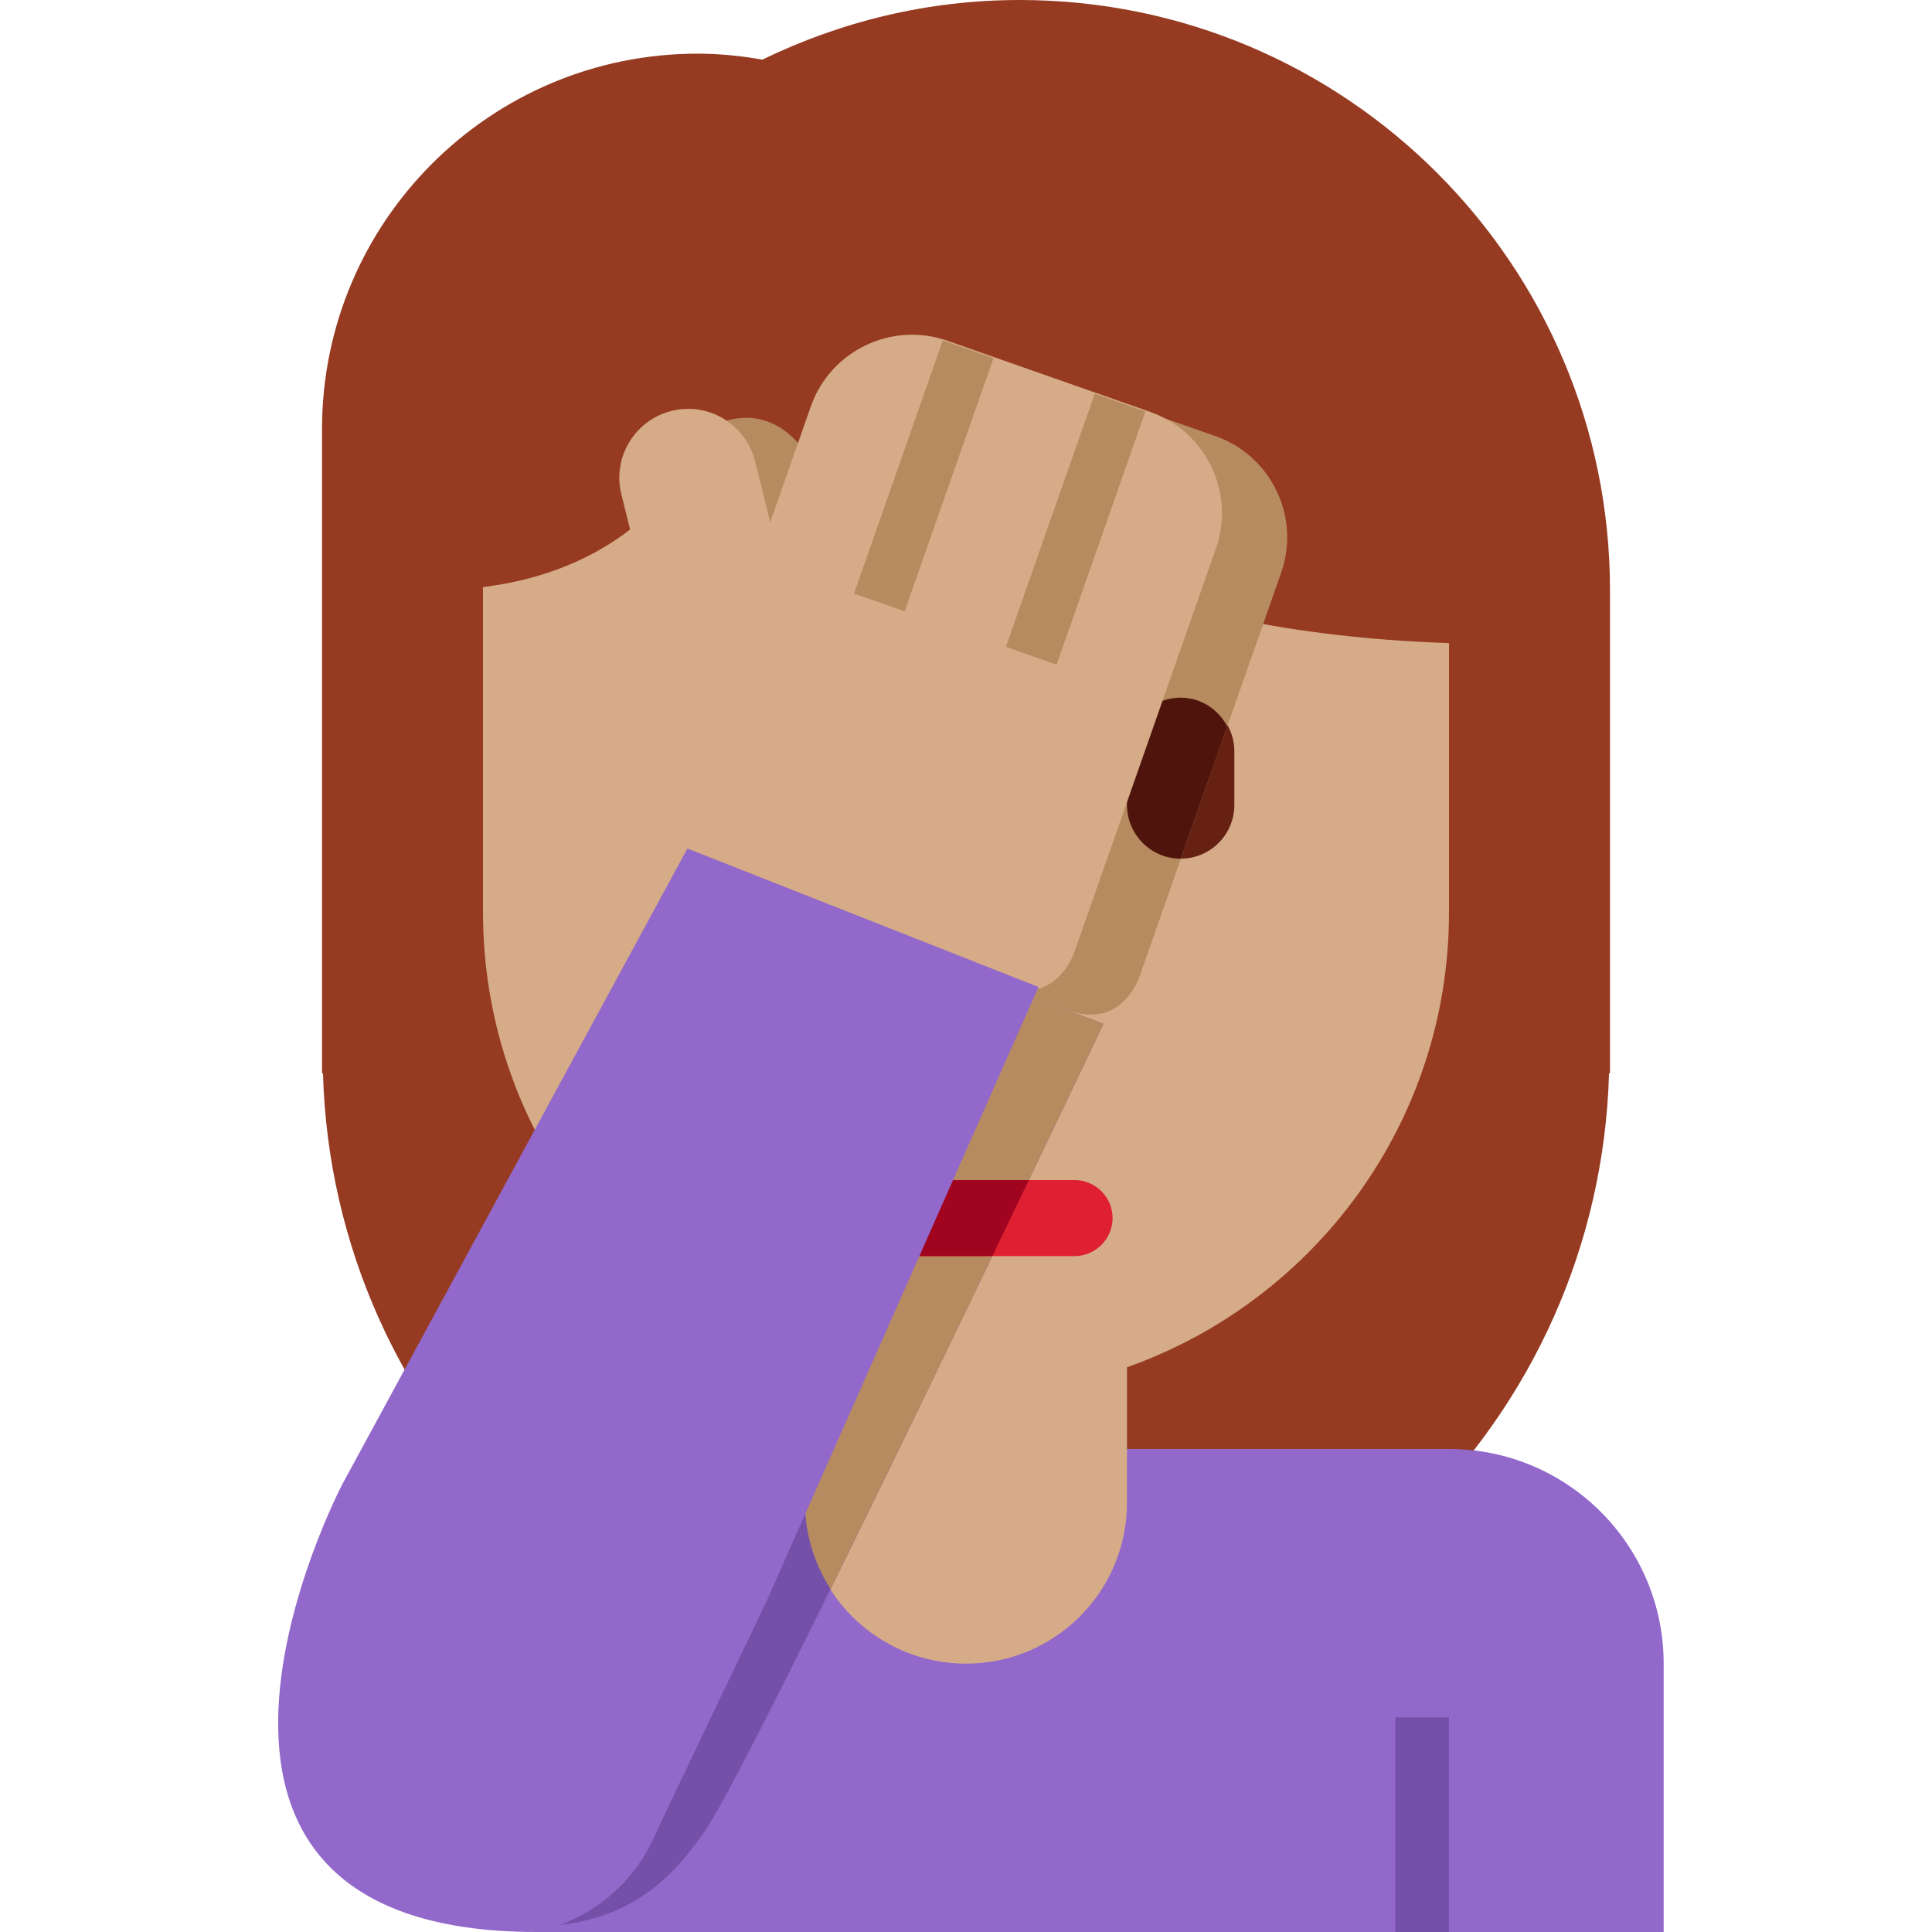
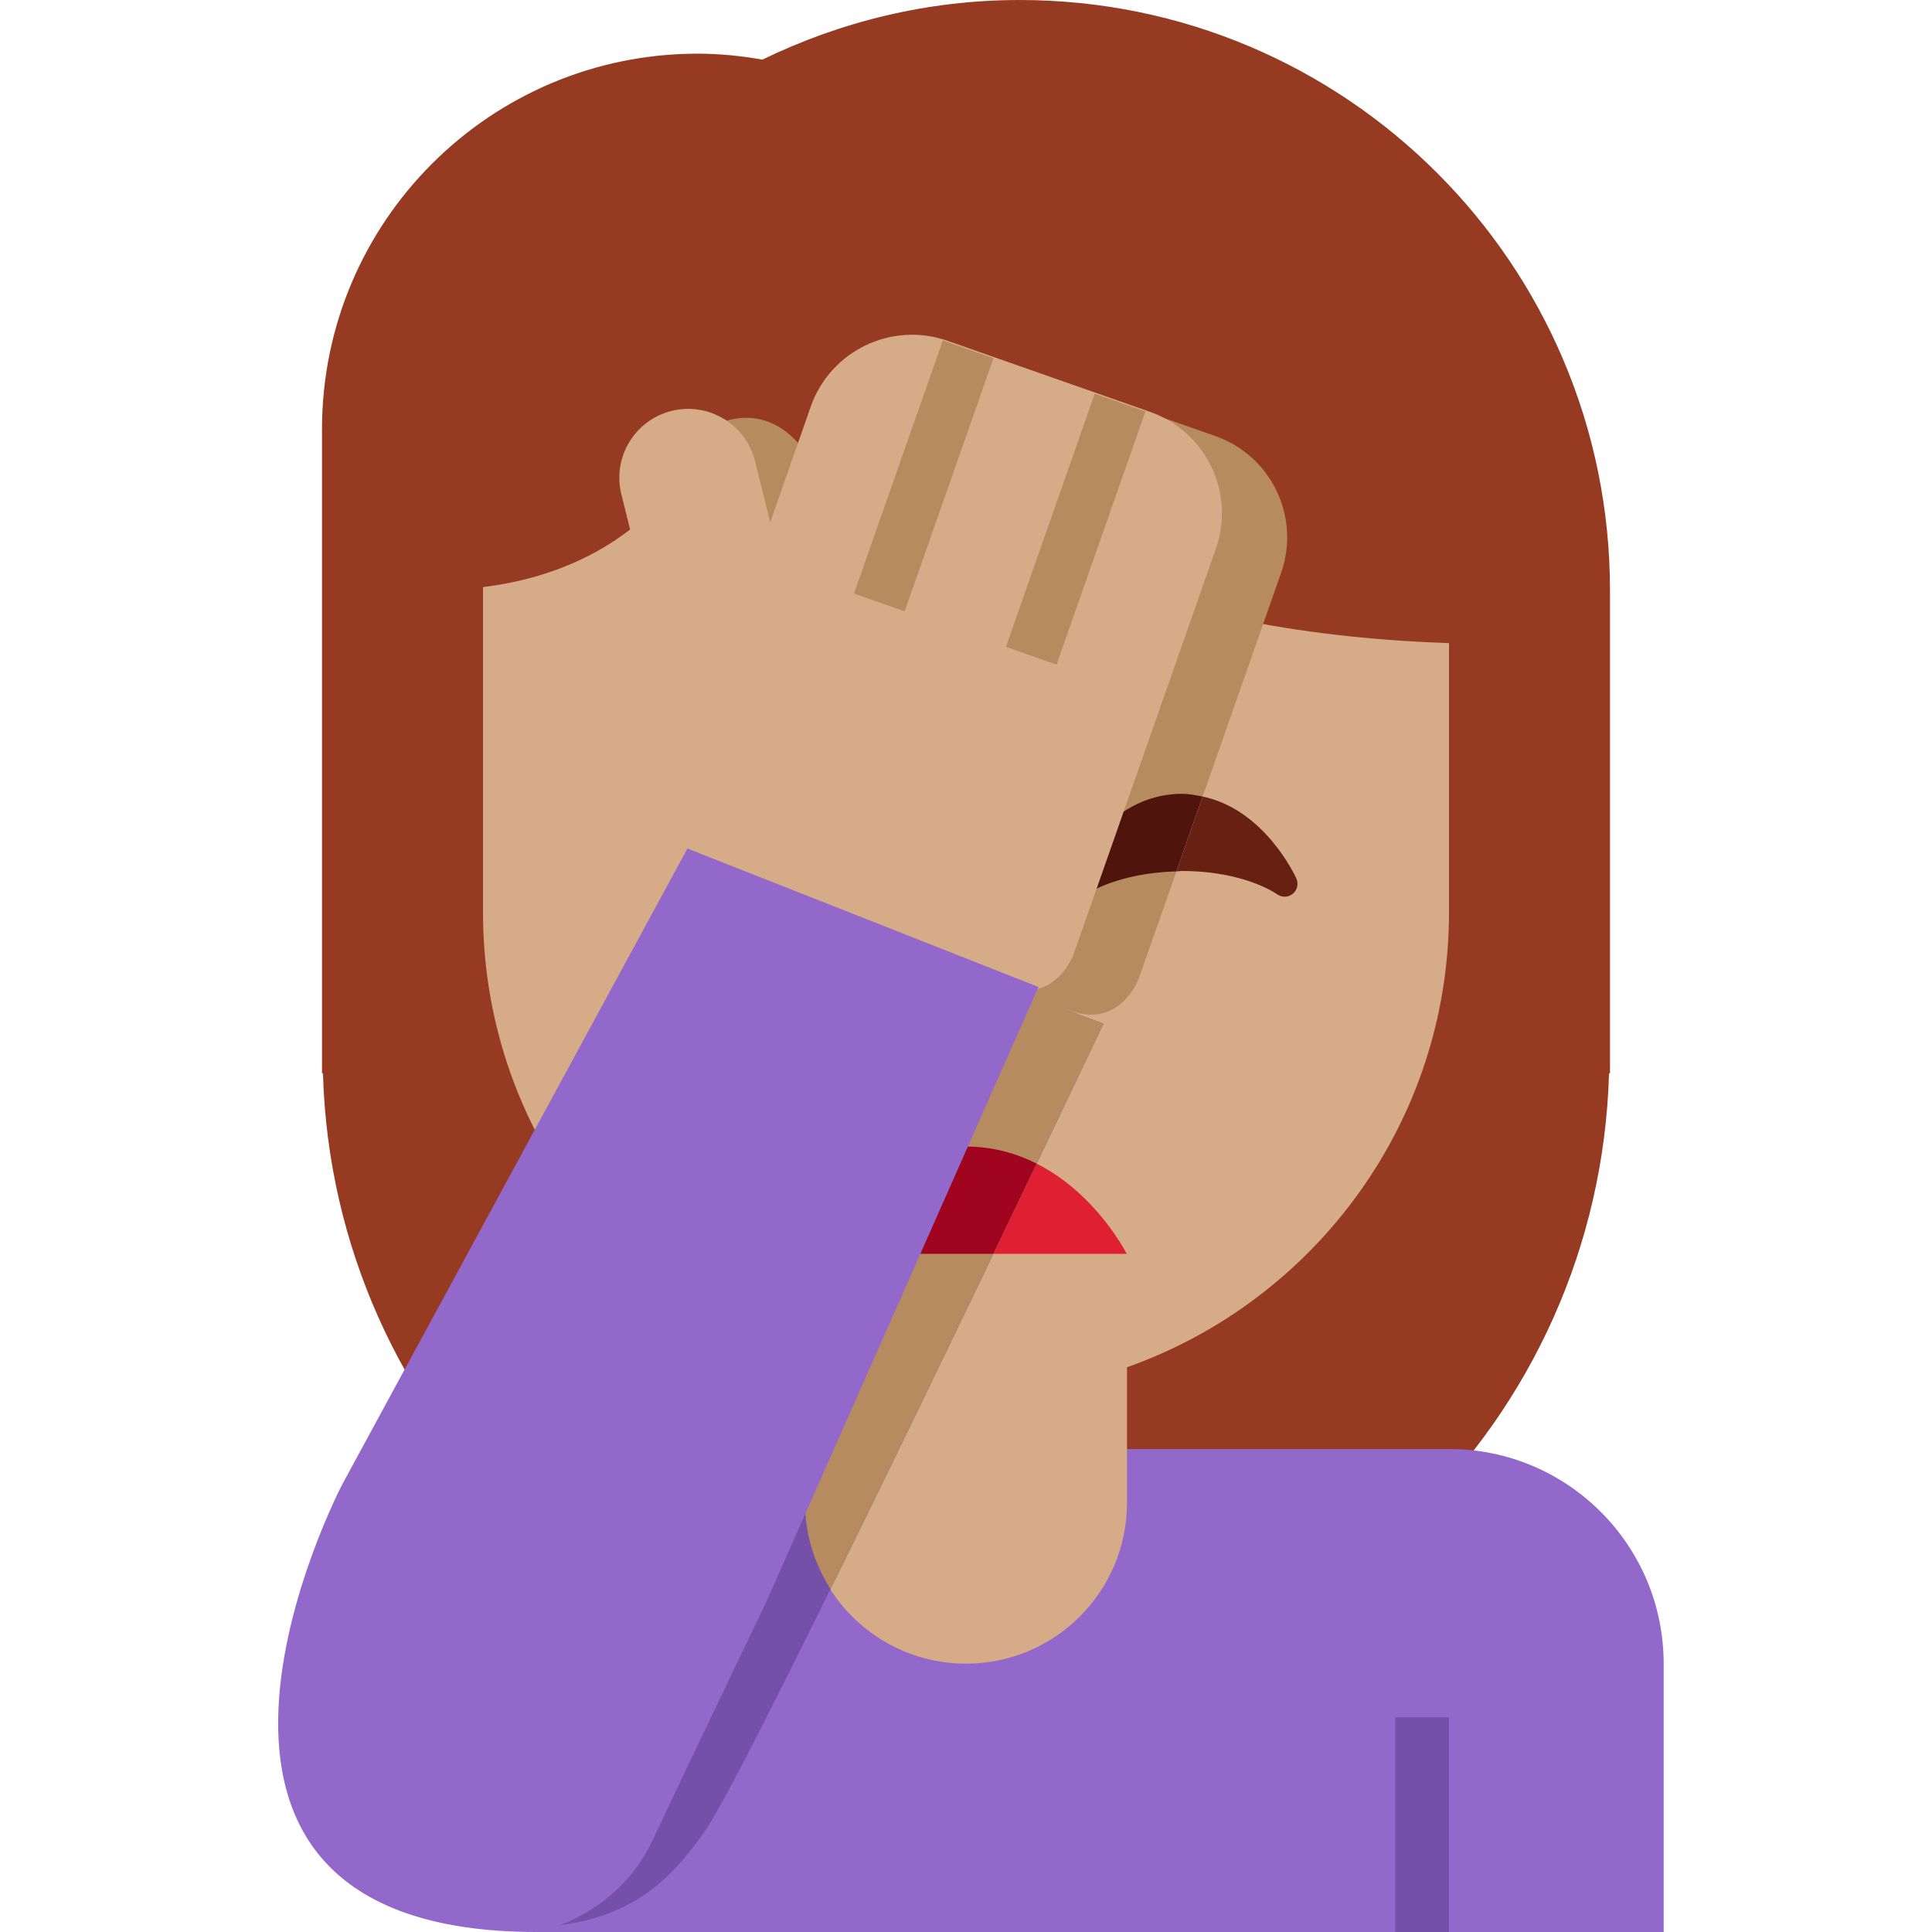
<svg xmlns="http://www.w3.org/2000/svg" viewBox="0 0 45 45" style="enable-background:new 0 0 45 45;" xml:space="preserve" version="1.1" id="svg2">
  <defs id="defs6">
    <clipPath id="clipPath16" clipPathUnits="userSpaceOnUse">
      <path id="path18" d="M 0,36 36,36 36,0 0,0 0,36 Z" />
    </clipPath>
  </defs>
  <g transform="matrix(1.25,0,0,-1.25,0,45)" id="g10">
    <g id="g12">
      <g clip-path="url(#clipPath16)" id="g14">
        <g transform="translate(19,36)" id="g20">
          <path id="path22" style="fill:#963b22;fill-opacity:1;fill-rule:nonzero;stroke:none" d="M 0,0 C -1.721,0 -3.343,-0.406 -4.794,-1.111 -5.186,-1.042 -5.588,-1 -6,-1 c -3.866,0 -7,-3.134 -7,-7 l 0,-12 0.018,0 c 0.183,-6.467 5.471,-11.656 11.982,-11.656 6.511,0 11.799,5.189 11.982,11.656 l 0.018,0 0,9 C 11,-4.925 6.075,0 0,0" />
        </g>
        <g transform="translate(27,9)" id="g24">
          <path id="path26" style="fill:#9268ca;fill-opacity:1;fill-rule:nonzero;stroke:none" d="m 0,0 -17,0 0,-9 21,0 0,5 C 4,-1.791 2.209,0 0,0" />
        </g>
        <g transform="translate(9,31)" id="g28">
          <path id="path30" style="fill:#d5ab88;fill-opacity:1;fill-rule:nonzero;stroke:none" d="m 0,0 0,-12 c 0,-3.917 2.507,-7.24 6,-8.477 L 6,-23 c 0,-1.657 1.343,-3 3,-3 1.657,0 3,1.343 3,3 l 0,2.523 c 3.493,1.237 6,4.56 6,8.477 L 18,0 0,0 Z" />
        </g>
        <g transform="translate(26.999,31)" id="g32">
          <path id="path34" style="fill:#963b22;fill-opacity:1;fill-rule:nonzero;stroke:none" d="m 0,0 0,1 -18.999,0 0,-1 0,-6 c 6,0 6,6 6,6 0,0 2,-7 14,-7 l 0,7 L 0,0 Z" />
        </g>
        <path id="path36" style="fill:#963b22;fill-opacity:1;fill-rule:nonzero;stroke:none" d="m 16.262,26.708 -4.01,0 0,4.703 4.01,0 0,-4.703 z" />
        <g transform="translate(18.734,17.6143)" id="g38">
          <path id="path40" style="fill:#7450a8;fill-opacity:1;fill-rule:nonzero;stroke:none" d="m 0,0 1.827,-0.691 c 0,0 -6.529,-13.746 -7.413,-15.022 -0.884,-1.277 -1.87,-2.055 -4.57,-1.761 L 0,0 Z" />
        </g>
        <path id="path42" style="fill:#7450a8;fill-opacity:1;fill-rule:nonzero;stroke:none" d="m 27,0 -1,0 0,4 1,0 0,-4 z" />
        <g transform="translate(14.9844,7.6094)" id="g44">
          <path id="path46" style="fill:#7450a8;fill-opacity:1;fill-rule:nonzero;stroke:none" d="m 0,0 c 0,0 -2.359,-4.422 -2.865,-5.335 -0.276,-0.497 -1.305,-2.009 -2.322,-2.009 0,0 2.213,-0.121 3.121,1.682 1.285,2.553 1.957,3.787 2.425,4.646 0,0 -0.125,0.329 -0.203,0.485 C 0.039,-0.297 0,0 0,0" />
        </g>
-         <g transform="translate(18.734,17.6143)" id="g48">
-           <path id="path50" style="fill:#b78b60;fill-opacity:1;fill-rule:nonzero;stroke:none" d="m 0,0 -4.084,-6.952 c 0.116,-0.047 0.231,-0.097 0.35,-0.139 l 0,-2.523 c 0,-0.594 0.178,-1.144 0.476,-1.61 2.195,4.449 5.085,10.533 5.085,10.533 L 0,0 Z" />
+         <g transform="translate(24.1566,19.6285)" id="g48">
+           <path id="path50" style="fill:#662113;fill-opacity:1;fill-rule:nonzero;stroke:none" d="m 0,0 c -0.026,0.058 -0.596,1.288 -1.747,1.529 l -0.49,-1.396 c 0.037,0.001 0.063,0.009 0.101,0.009 1.163,0 1.761,-0.422 1.774,-0.432 0.042,-0.031 0.093,-0.047 0.143,-0.047 0.053,0 0.106,0.018 0.149,0.052 C 0.015,-0.217 0.044,-0.1 0,0" />
        </g>
-         <g transform="translate(20.0225,12.5945)" id="g52">
-           <path id="path54" style="fill:#df1f32;fill-opacity:1;fill-rule:nonzero;stroke:none" d="m 0,0 -5.269,0 c -0.39,0 -0.708,0.319 -0.708,0.709 0,0.389 0.318,0.708 0.708,0.708 L 0,1.417 C 0.39,1.417 0.709,1.098 0.709,0.709 0.709,0.319 0.39,0 0,0" />
+         <g transform="translate(22.6462,27.875)" id="g52">
+           <path id="path54" style="fill:#b78b60;fill-opacity:1;fill-rule:nonzero;stroke:none" d="M 0,0 -3.774,1.324 C -4.817,1.69 -5.958,1.141 -6.324,0.099 l -0.756,-2.155 -0.283,1.14 c -0.172,0.687 -0.826,1.485 -1.77,1.195 -0.678,-0.209 -0.891,-1.128 -0.72,-1.816 l 1.226,-4.929 -0.345,-0.984 0.613,-1.275 5.661,-1.986 c 0.944,-0.331 1.275,0.613 1.275,0.613 l 0.697,1.985 0.489,1.395 1.462,4.169 C 1.591,-1.507 1.042,-0.366 0,0" />
        </g>
-         <g transform="translate(15.7848,12.5945)" id="g56">
-           <path id="path58" style="fill:#a0041e;fill-opacity:1;fill-rule:nonzero;stroke:none" d="m 0,0 2.706,0 c 0.24,0.5 0.468,0.975 0.68,1.417 l -2.553,0 L 0,0 Z" />
+         <g transform="translate(22.0209,21.2083)" id="g56">
+           <path id="path58" style="fill:#4f140b;fill-opacity:1;fill-rule:nonzero;stroke:none" d="m 0,0 c -1.417,0 -2.107,-1.515 -2.136,-1.58 -0.044,-0.099 -0.015,-0.215 0.07,-0.283 0.083,-0.068 0.204,-0.071 0.292,-0.007 0.006,0.005 0.578,0.397 1.673,0.424 l 0.489,1.395 C 0.264,-0.025 0.138,0 0,0" />
        </g>
-         <g transform="translate(22,20)" id="g60">
-           <path id="path62" style="fill:#662113;fill-opacity:1;fill-rule:nonzero;stroke:none" d="m 0,0 c -0.553,0 -1,0.448 -1,1 l 0,1 C -1,2.552 -0.553,3 0,3 0.553,3 1,2.552 1,2 L 1,1 C 1,0.448 0.553,0 0,0" />
+         <g transform="translate(12.5133,28.3432)" id="g60">
+           <path id="path62" style="fill:#d5ab88;fill-opacity:1;fill-rule:nonzero;stroke:none" d="m 0,0 c 0.687,0.171 1.383,-0.247 1.555,-0.934 l 0.284,-1.14 0.755,2.155 c 0.366,1.042 1.508,1.591 2.55,1.225 l 3.774,-1.324 c 1.042,-0.366 1.591,-1.507 1.225,-2.549 l -2.648,-7.549 c 0,0 -0.331,-0.944 -1.274,-0.613 l -5.662,1.986 -0.613,1.275 0.346,0.984 -1.227,4.929 C -1.106,-0.867 -0.687,-0.171 0,0" />
        </g>
-         <g transform="translate(13.5127,28.1537)" id="g64">
-           <path id="path66" style="fill:#b78b60;fill-opacity:1;fill-rule:nonzero;stroke:none" d="m 0,0 c 0.945,0.291 1.598,-0.508 1.77,-1.195 l 0.284,-1.14 0.756,2.155 c 0.365,1.042 1.507,1.591 2.549,1.225 l 3.774,-1.324 c 1.043,-0.365 1.591,-1.507 1.226,-2.549 l -2.648,-7.549 c 0,0 -0.331,-0.944 -1.275,-0.613 l -5.662,1.987 -0.612,1.274 0.345,0.984 -1.226,4.93 C -0.891,-1.127 -0.677,-0.208 0,0" />
+         <g transform="translate(18.744,23.9463)" id="g64">
+           <path id="path66" style="fill:#b78b60;fill-opacity:1;fill-rule:nonzero;stroke:none" d="M 0,0 0.944,-0.331 2.599,4.387 1.655,4.718 0,0 Z" />
        </g>
-         <g transform="translate(22,23)" id="g68">
-           <path id="path70" style="fill:#4f140b;fill-opacity:1;fill-rule:nonzero;stroke:none" d="m 0,0 c -0.553,0 -1,-0.448 -1,-1 l 0,-1 c 0,-0.552 0.447,-1 1,-1 0.001,0 0.002,10e-4 0.003,10e-4 l 0.866,2.466 C 0.7,-0.22 0.381,0 0,0" />
+         <g transform="translate(15.9131,24.9394)" id="g68">
+           <path id="path70" style="fill:#b78b60;fill-opacity:1;fill-rule:nonzero;stroke:none" d="M 0,0 0.944,-0.331 2.599,4.387 1.655,4.718 0,0 Z" />
        </g>
-         <g transform="translate(12.5133,28.3432)" id="g72">
-           <path id="path74" style="fill:#d5ab88;fill-opacity:1;fill-rule:nonzero;stroke:none" d="m 0,0 c 0.687,0.171 1.383,-0.247 1.555,-0.934 l 0.284,-1.14 0.755,2.155 c 0.366,1.042 1.508,1.591 2.55,1.225 l 3.774,-1.324 c 1.042,-0.366 1.591,-1.507 1.225,-2.549 l -2.648,-7.549 c 0,0 -0.331,-0.944 -1.274,-0.613 l -5.662,1.986 -0.613,1.275 0.346,0.984 -1.227,4.929 C -1.106,-0.867 -0.687,-0.171 0,0" />
+         <g transform="translate(20.9948,12.6362)" id="g72">
+           <path id="path74" style="fill:#df1f32;fill-opacity:1;fill-rule:nonzero;stroke:none" d="M 0,0 C 0,0 -0.56,1.117 -1.678,1.681 -1.924,1.167 -2.194,0.603 -2.484,0 L 0,0 Z" />
        </g>
-         <g transform="translate(18.744,23.9463)" id="g76">
-           <path id="path78" style="fill:#b78b60;fill-opacity:1;fill-rule:nonzero;stroke:none" d="M 0,0 0.944,-0.331 2.599,4.387 1.655,4.718 0,0 Z" />
+         <g transform="translate(14.9948,12.6362)" id="g76">
+           <path id="path78" style="fill:#df1f32;fill-opacity:1;fill-rule:nonzero;stroke:none" d="M 0,0 0.815,0 1.839,1.744 C 0.619,1.209 0,0 0,0" />
        </g>
-         <g transform="translate(15.9131,24.9394)" id="g80">
-           <path id="path82" style="fill:#b78b60;fill-opacity:1;fill-rule:nonzero;stroke:none" d="M 0,0 0.944,-0.331 2.599,4.387 1.655,4.718 0,0 Z" />
+         <g transform="translate(18.734,17.6143)" id="g80">
+           <path id="path82" style="fill:#b78b60;fill-opacity:1;fill-rule:nonzero;stroke:none" d="m 0,0 -1.9,-3.234 -1.025,-1.744 -1.159,-1.974 0.35,-2.662 c 0,-0.594 0.178,-1.144 0.476,-1.61 0.98,1.986 2.097,4.295 3.035,6.246 0.29,0.603 0.56,1.167 0.806,1.681 0.741,1.547 1.244,2.606 1.244,2.606 L 0,0 Z" />
        </g>
-         <g transform="translate(14.2784,6.1499)" id="g84">
-           <path id="path86" style="fill:#9268ca;fill-opacity:1;fill-rule:nonzero;stroke:none" d="M 0,0 C 0,0 -1.719,-3.579 -2.106,-4.416 -2.794,-5.9 -4.278,-6.15 -4.278,-6.15 c -8,0 -3.622,8.343 -3.622,8.343 L -1.469,14.039 5.072,11.459 0,0 Z" />
+         <g transform="translate(19.3171,14.3173)" id="g84">
+           <path id="path86" style="fill:#a0041e;fill-opacity:1;fill-rule:nonzero;stroke:none" d="m 0,0 c -0.377,0.191 -0.818,0.319 -1.322,0.319 -0.438,0 -0.819,-0.107 -1.161,-0.257 l -1.025,-1.743 2.701,0 C -0.516,-1.078 -0.246,-0.514 0,0" />
+         </g>
+         <g transform="translate(14.2784,6.1499)" id="g88">
+           <path id="path90" style="fill:#9268ca;fill-opacity:1;fill-rule:nonzero;stroke:none" d="M 0,0 C 0,0 -1.719,-3.579 -2.106,-4.416 -2.794,-5.9 -4.278,-6.15 -4.278,-6.15 c -8,0 -3.622,8.343 -3.622,8.343 L -1.469,14.039 5.072,11.459 0,0 Z" />
        </g>
      </g>
    </g>
  </g>
</svg>
